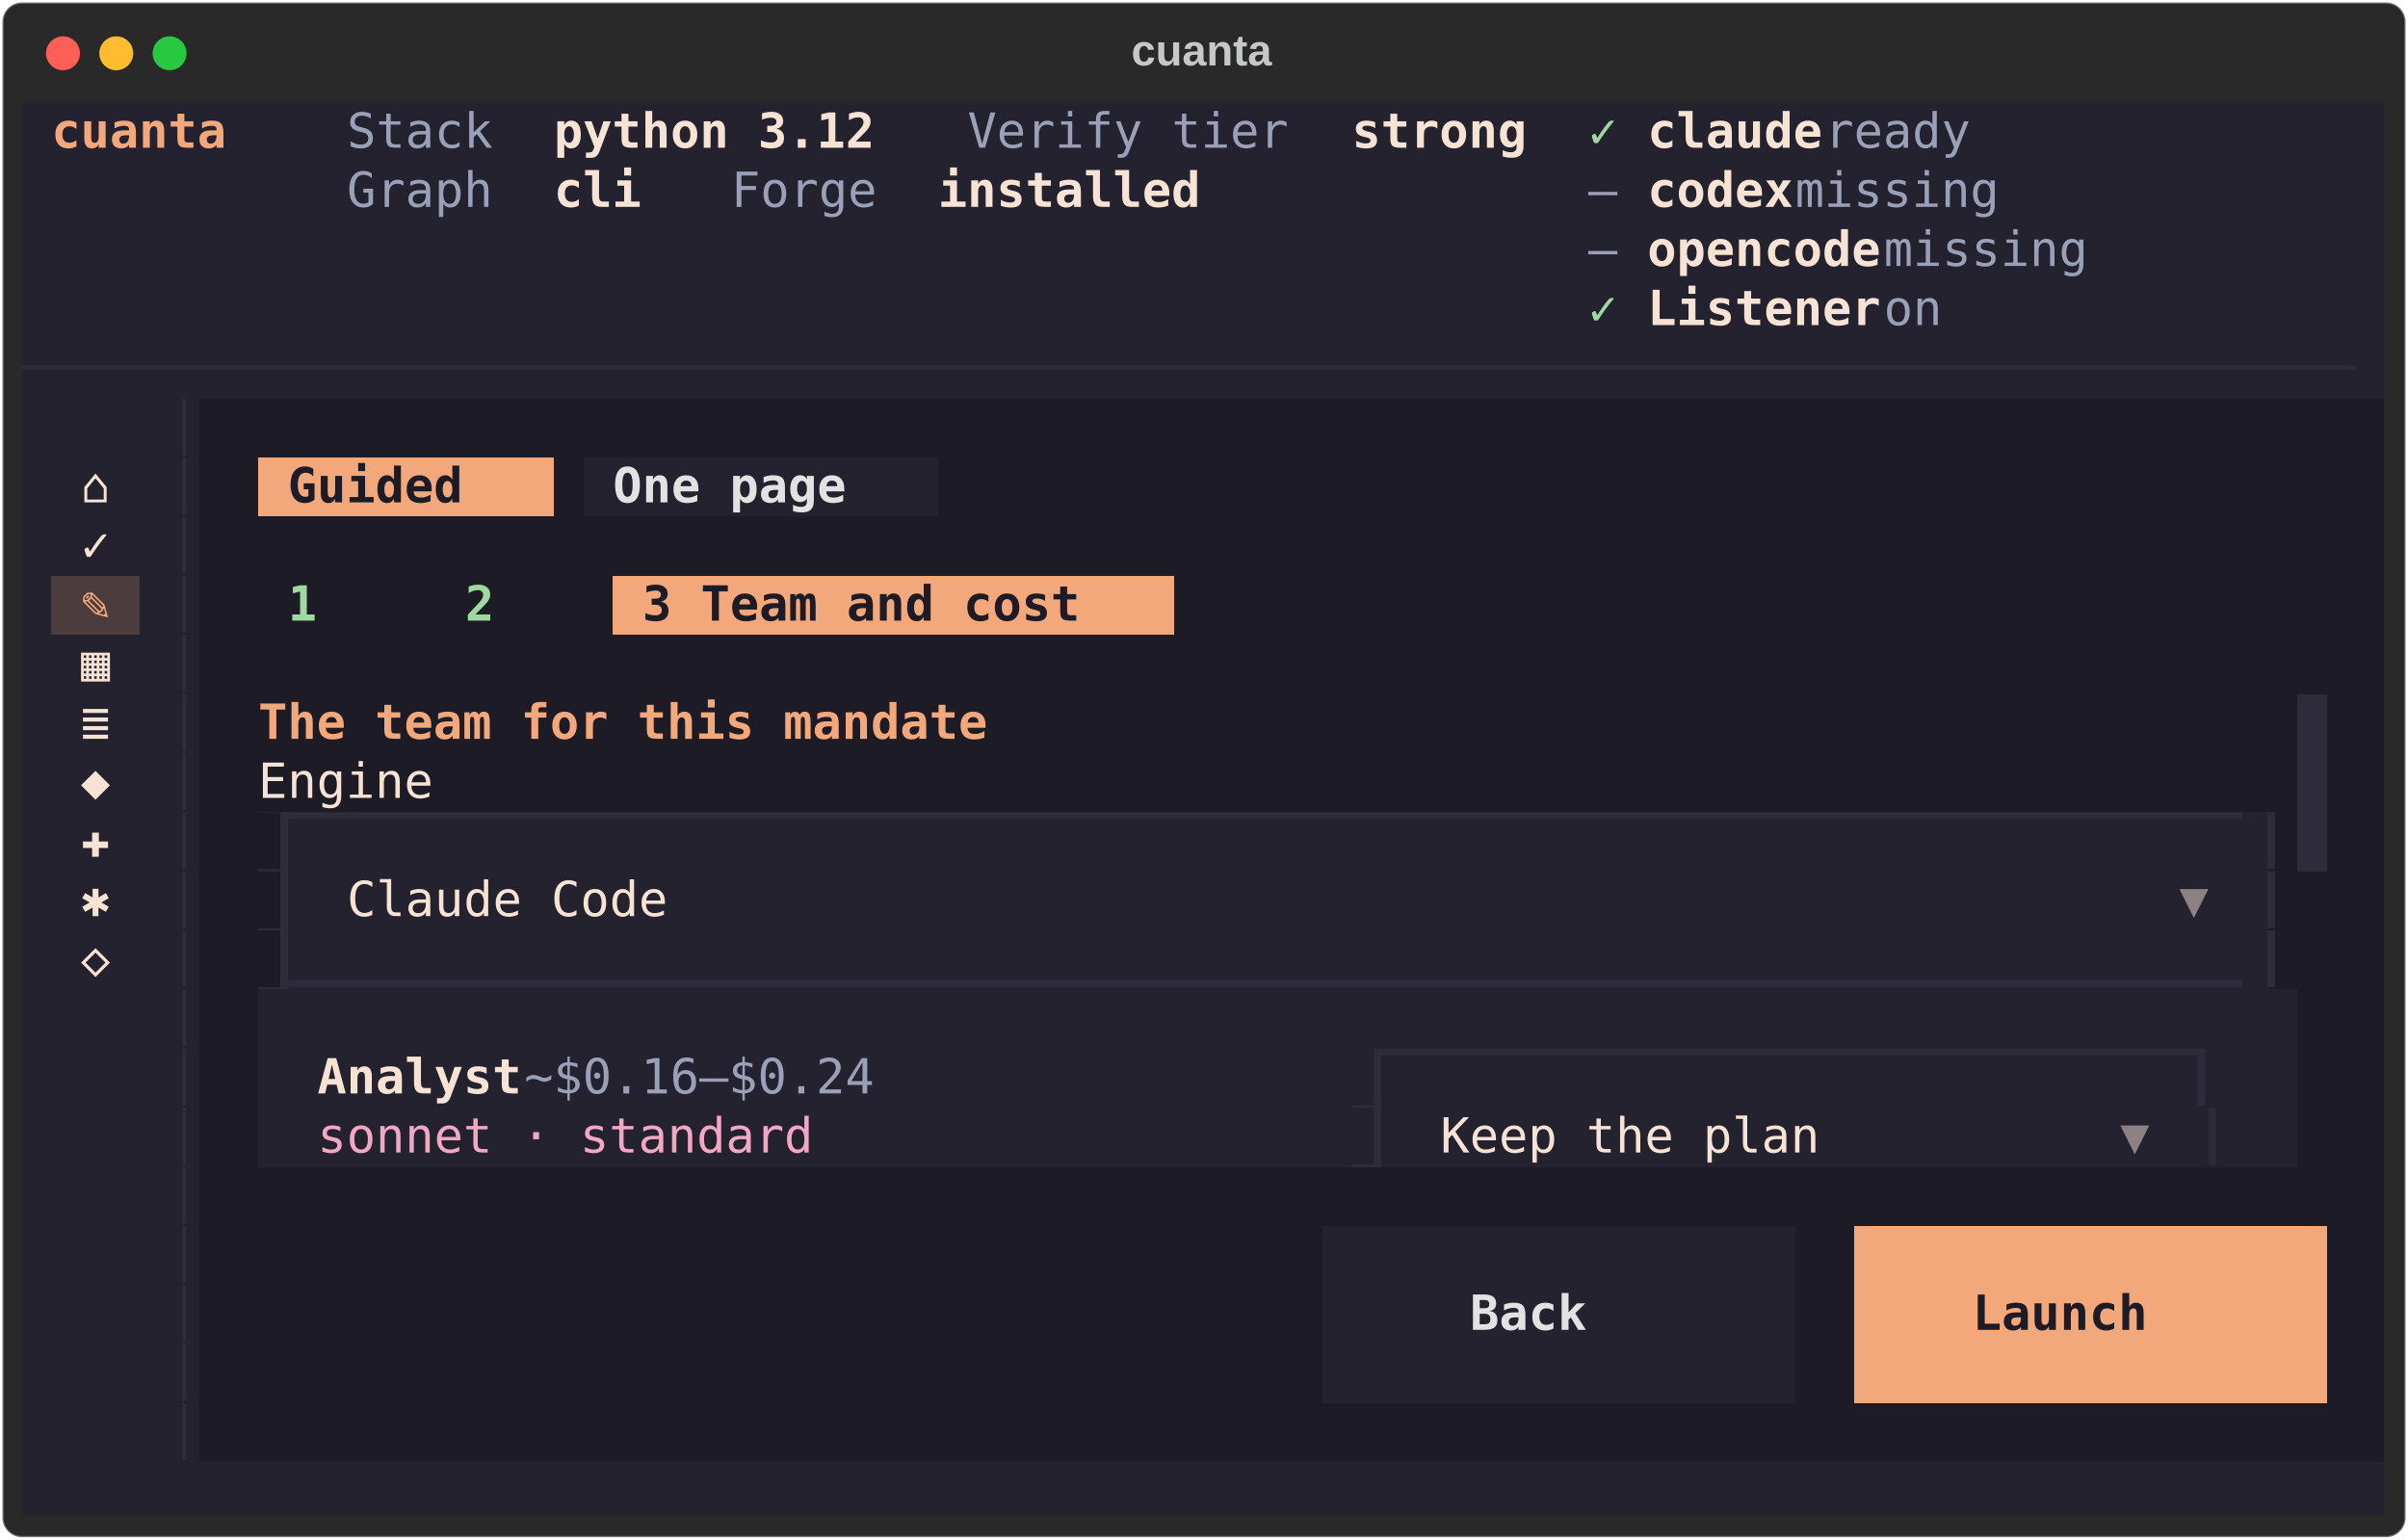
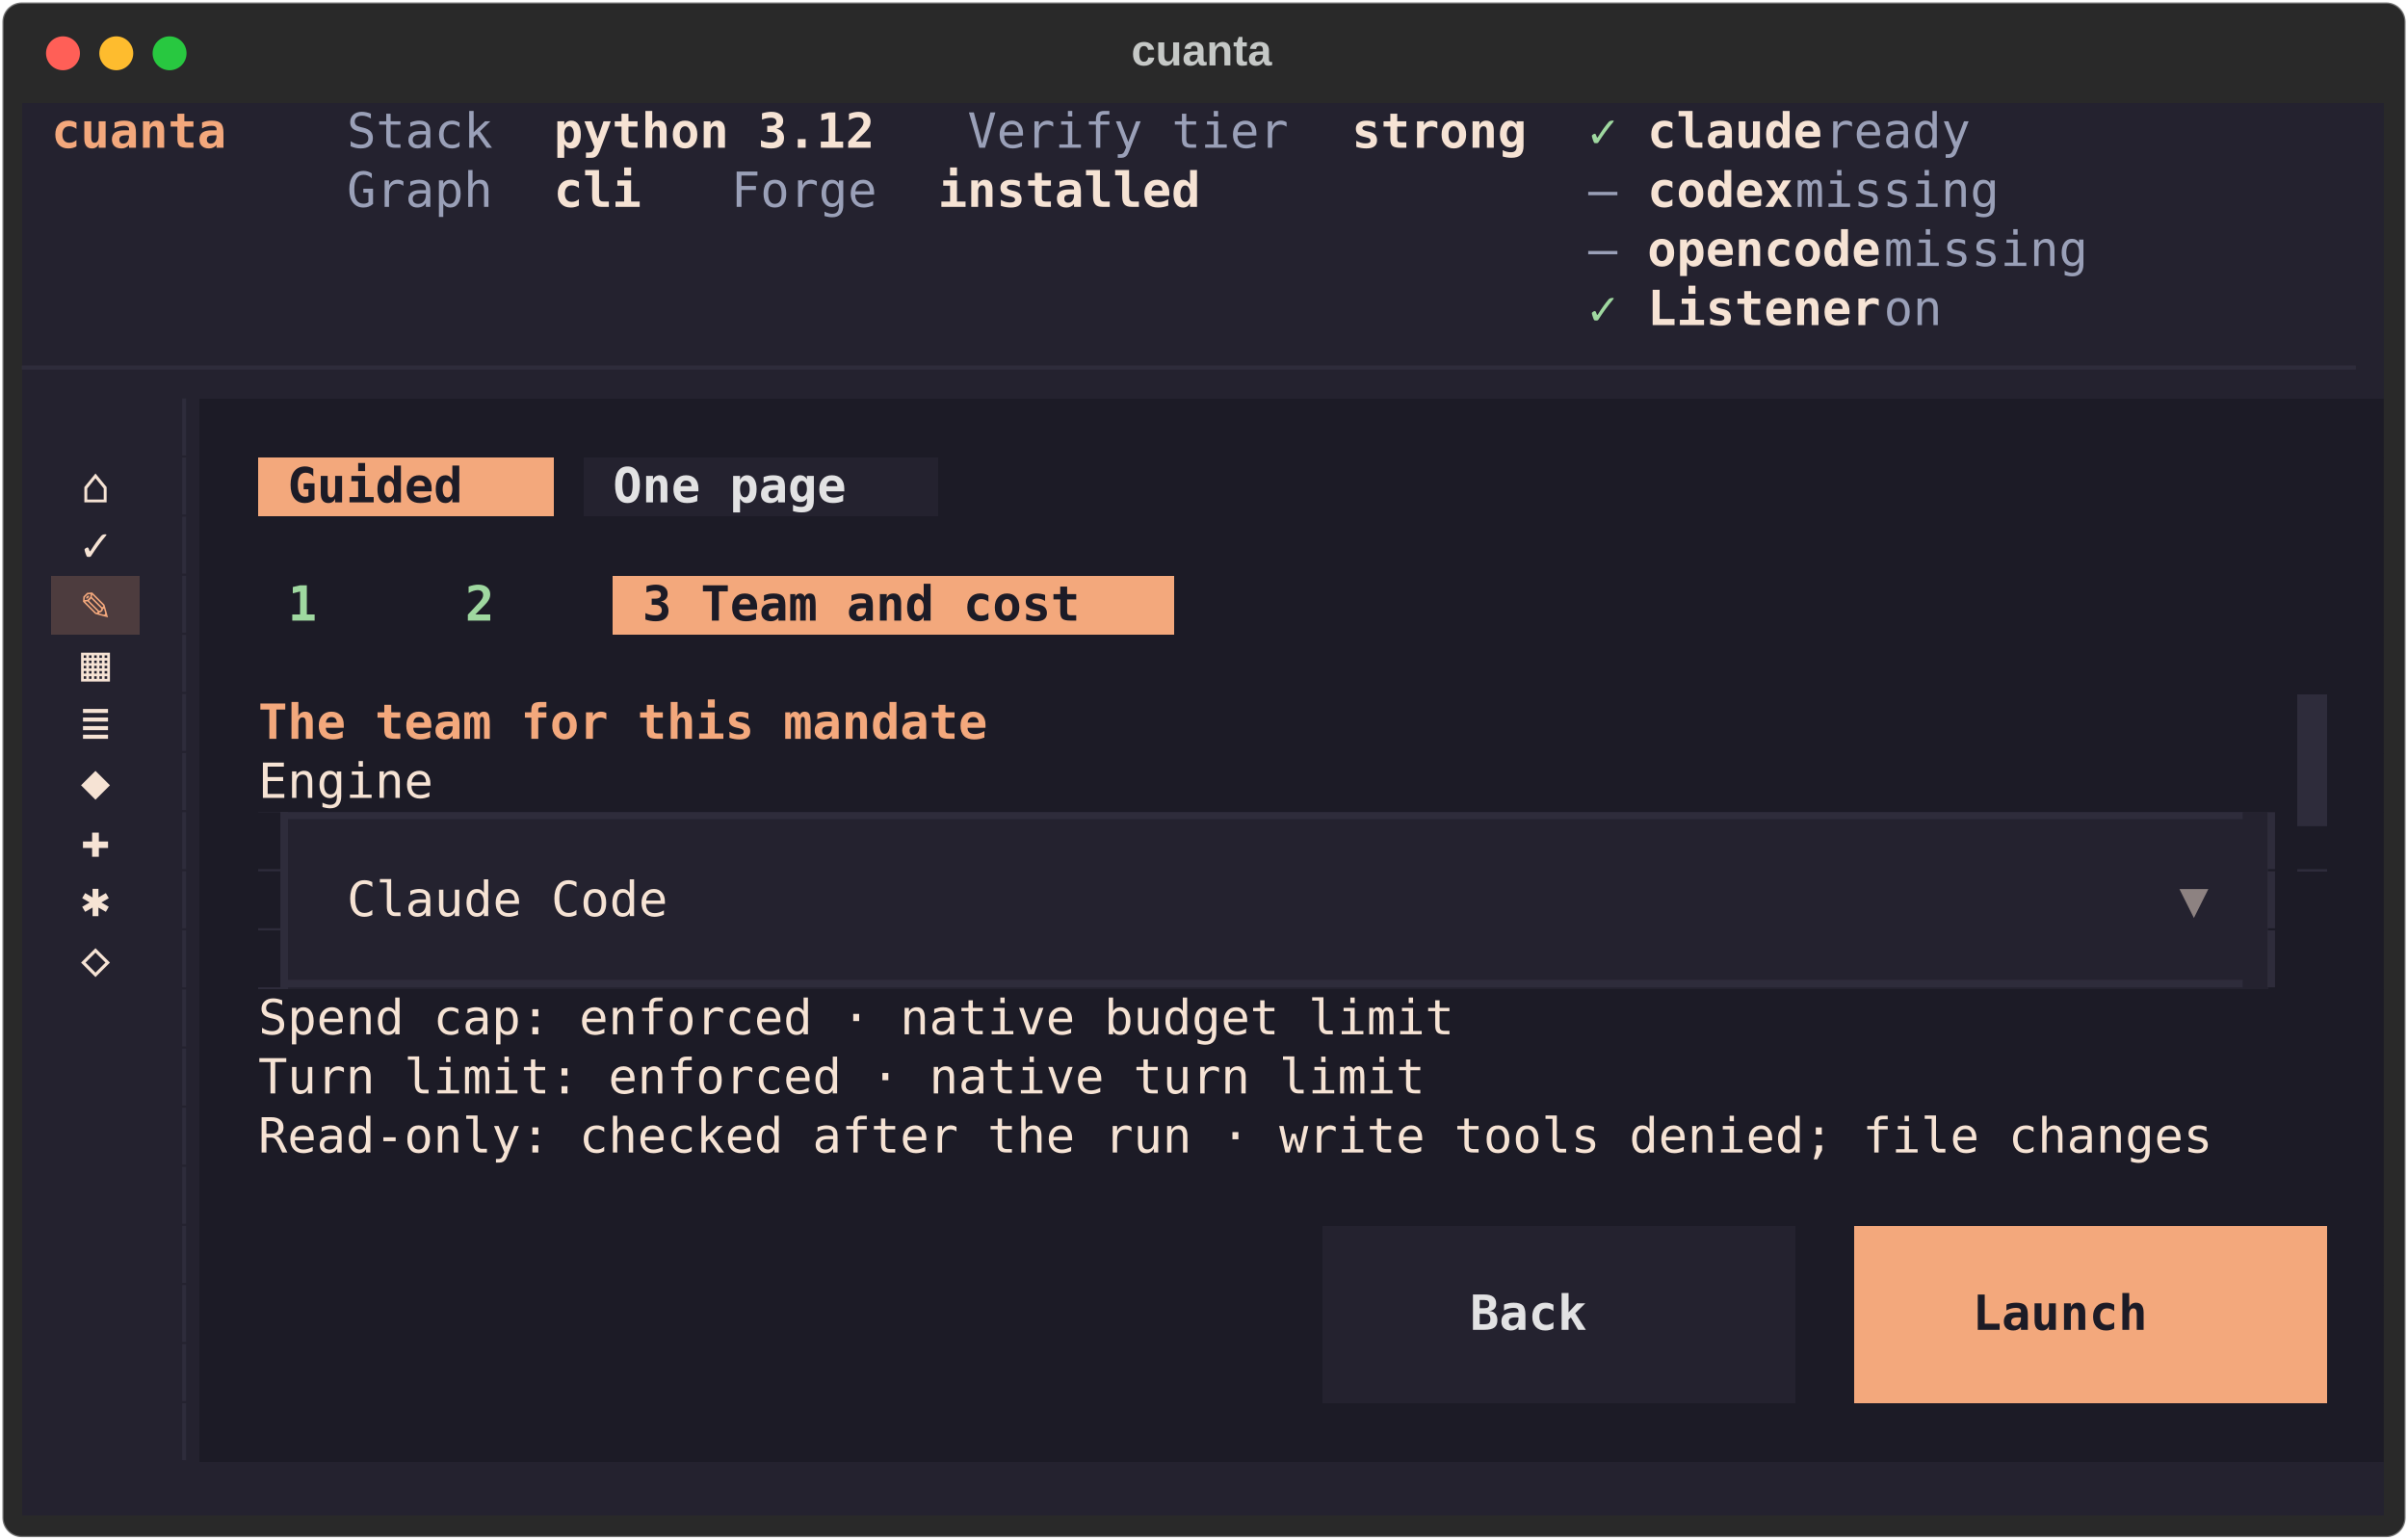
<svg xmlns="http://www.w3.org/2000/svg" class="rich-terminal" viewBox="0 0 994 635.6">
  <style>

    @font-face {
        font-family: "Fira Code";
        src: local("FiraCode-Regular"),
                url("https://cdnjs.cloudflare.com/ajax/libs/firacode/6.2.0/woff2/FiraCode-Regular.woff2") format("woff2"),
                url("https://cdnjs.cloudflare.com/ajax/libs/firacode/6.2.0/woff/FiraCode-Regular.woff") format("woff");
        font-style: normal;
        font-weight: 400;
    }
    @font-face {
        font-family: "Fira Code";
        src: local("FiraCode-Bold"),
                url("https://cdnjs.cloudflare.com/ajax/libs/firacode/6.2.0/woff2/FiraCode-Bold.woff2") format("woff2"),
                url("https://cdnjs.cloudflare.com/ajax/libs/firacode/6.2.0/woff/FiraCode-Bold.woff") format("woff");
        font-style: bold;
        font-weight: 700;
    }

    .terminal-matrix {
        font-family: Fira Code, monospace;
        font-size: 20px;
        line-height: 24.4px;
        font-variant-east-asian: full-width;
    }

    .terminal-title {
        font-size: 18px;
        font-weight: bold;
        font-family: arial;
    }

    .terminal-r1 { fill: #c5c8c6 }
.terminal-r2 { fill: #f3a87c;font-weight: bold }
.terminal-r3 { fill: #9aa0b8 }
.terminal-r4 { fill: #f6e3d4;font-weight: bold }
.terminal-r5 { fill: #f6e3d4 }
.terminal-r6 { fill: #9fd8a0 }
.terminal-r7 { fill: #2e2c3b }
.terminal-r8 { fill: #1c1b26;font-weight: bold }
.terminal-r9 { fill: #e2e2e3;font-weight: bold }
.terminal-r10 { fill: #9fd8a0;font-weight: bold }
.terminal-r11 { fill: #1c1b26 }
.terminal-r12 { fill: #8d8281 }
- .terminal-r13 { fill: #24222f }
- .terminal-r14 { fill: #f2a7c3 }
- .terminal-r15 { fill: #ee8a94 }
+ .terminal-r13 { fill: #ee8a94 }
    </style>
  <defs>
    <clipPath id="terminal-clip-terminal">
      <rect x="0" y="0" width="975.0" height="584.6" />
    </clipPath>
    <clipPath id="terminal-line-0">
      <rect x="0" y="1.5" width="976" height="24.65" />
    </clipPath>
    <clipPath id="terminal-line-1">
      <rect x="0" y="25.9" width="976" height="24.65" />
    </clipPath>
    <clipPath id="terminal-line-2">
      <rect x="0" y="50.3" width="976" height="24.65" />
    </clipPath>
    <clipPath id="terminal-line-3">
      <rect x="0" y="74.7" width="976" height="24.65" />
    </clipPath>
    <clipPath id="terminal-line-4">
      <rect x="0" y="99.1" width="976" height="24.65" />
    </clipPath>
    <clipPath id="terminal-line-5">
      <rect x="0" y="123.5" width="976" height="24.65" />
    </clipPath>
    <clipPath id="terminal-line-6">
      <rect x="0" y="147.9" width="976" height="24.65" />
    </clipPath>
    <clipPath id="terminal-line-7">
      <rect x="0" y="172.3" width="976" height="24.65" />
    </clipPath>
    <clipPath id="terminal-line-8">
      <rect x="0" y="196.7" width="976" height="24.65" />
    </clipPath>
    <clipPath id="terminal-line-9">
      <rect x="0" y="221.1" width="976" height="24.65" />
    </clipPath>
    <clipPath id="terminal-line-10">
      <rect x="0" y="245.5" width="976" height="24.65" />
    </clipPath>
    <clipPath id="terminal-line-11">
      <rect x="0" y="269.9" width="976" height="24.65" />
    </clipPath>
    <clipPath id="terminal-line-12">
      <rect x="0" y="294.3" width="976" height="24.65" />
    </clipPath>
    <clipPath id="terminal-line-13">
      <rect x="0" y="318.7" width="976" height="24.65" />
    </clipPath>
    <clipPath id="terminal-line-14">
      <rect x="0" y="343.1" width="976" height="24.65" />
    </clipPath>
    <clipPath id="terminal-line-15">
      <rect x="0" y="367.5" width="976" height="24.65" />
    </clipPath>
    <clipPath id="terminal-line-16">
      <rect x="0" y="391.9" width="976" height="24.65" />
    </clipPath>
    <clipPath id="terminal-line-17">
      <rect x="0" y="416.3" width="976" height="24.65" />
    </clipPath>
    <clipPath id="terminal-line-18">
      <rect x="0" y="440.7" width="976" height="24.65" />
    </clipPath>
    <clipPath id="terminal-line-19">
      <rect x="0" y="465.1" width="976" height="24.65" />
    </clipPath>
    <clipPath id="terminal-line-20">
      <rect x="0" y="489.5" width="976" height="24.65" />
    </clipPath>
    <clipPath id="terminal-line-21">
      <rect x="0" y="513.9" width="976" height="24.65" />
    </clipPath>
    <clipPath id="terminal-line-22">
      <rect x="0" y="538.3" width="976" height="24.65" />
    </clipPath>
  </defs>
  <rect fill="#292929" stroke="rgba(255,255,255,0.35)" stroke-width="1" x="1" y="1" width="992" height="633.6" rx="8" />
  <text class="terminal-title" fill="#c5c8c6" text-anchor="middle" x="496" y="27">cuanta</text>
  <g transform="translate(26,22)">
    <circle cx="0" cy="0" r="7" fill="#ff5f57" />
    <circle cx="22" cy="0" r="7" fill="#febc2e" />
    <circle cx="44" cy="0" r="7" fill="#28c840" />
  </g>
  <g transform="translate(9, 41)" clip-path="url(#terminal-clip-terminal)">
    <rect fill="#24222f" x="0" y="1.5" width="12.2" height="24.65" shape-rendering="crispEdges" />
    <rect fill="#24222f" x="12.2" y="1.5" width="73.2" height="24.65" shape-rendering="crispEdges" />
    <rect fill="#24222f" x="85.4" y="1.5" width="48.8" height="24.65" shape-rendering="crispEdges" />
    <rect fill="#24222f" x="134.2" y="1.5" width="85.4" height="24.65" shape-rendering="crispEdges" />
    <rect fill="#24222f" x="219.6" y="1.5" width="146.4" height="24.65" shape-rendering="crispEdges" />
    <rect fill="#24222f" x="366" y="1.5" width="24.4" height="24.65" shape-rendering="crispEdges" />
    <rect fill="#24222f" x="390.4" y="1.5" width="158.6" height="24.65" shape-rendering="crispEdges" />
    <rect fill="#24222f" x="549" y="1.5" width="85.4" height="24.65" shape-rendering="crispEdges" />
    <rect fill="#24222f" x="634.4" y="1.5" width="12.2" height="24.65" shape-rendering="crispEdges" />
    <rect fill="#24222f" x="646.6" y="1.5" width="24.4" height="24.65" shape-rendering="crispEdges" />
    <rect fill="#24222f" x="671" y="1.5" width="73.2" height="24.65" shape-rendering="crispEdges" />
    <rect fill="#24222f" x="744.2" y="1.5" width="85.4" height="24.65" shape-rendering="crispEdges" />
    <rect fill="#24222f" x="829.6" y="1.5" width="146.4" height="24.65" shape-rendering="crispEdges" />
    <rect fill="#24222f" x="0" y="25.9" width="134.2" height="24.65" shape-rendering="crispEdges" />
    <rect fill="#24222f" x="134.2" y="25.9" width="85.4" height="24.65" shape-rendering="crispEdges" />
    <rect fill="#24222f" x="219.6" y="25.9" width="48.8" height="24.65" shape-rendering="crispEdges" />
    <rect fill="#24222f" x="268.4" y="25.9" width="24.4" height="24.65" shape-rendering="crispEdges" />
    <rect fill="#24222f" x="292.8" y="25.9" width="85.4" height="24.65" shape-rendering="crispEdges" />
    <rect fill="#24222f" x="378.2" y="25.9" width="122" height="24.65" shape-rendering="crispEdges" />
    <rect fill="#24222f" x="500.2" y="25.9" width="146.4" height="24.65" shape-rendering="crispEdges" />
    <rect fill="#24222f" x="646.6" y="25.9" width="24.4" height="24.65" shape-rendering="crispEdges" />
    <rect fill="#24222f" x="671" y="25.9" width="61" height="24.65" shape-rendering="crispEdges" />
    <rect fill="#24222f" x="732" y="25.9" width="109.8" height="24.65" shape-rendering="crispEdges" />
    <rect fill="#24222f" x="841.8" y="25.9" width="134.2" height="24.65" shape-rendering="crispEdges" />
    <rect fill="#24222f" x="0" y="50.3" width="134.2" height="24.65" shape-rendering="crispEdges" />
    <rect fill="#24222f" x="134.2" y="50.3" width="512.4" height="24.65" shape-rendering="crispEdges" />
    <rect fill="#24222f" x="646.6" y="50.3" width="24.4" height="24.65" shape-rendering="crispEdges" />
    <rect fill="#24222f" x="671" y="50.3" width="97.6" height="24.65" shape-rendering="crispEdges" />
    <rect fill="#24222f" x="768.6" y="50.3" width="109.8" height="24.65" shape-rendering="crispEdges" />
    <rect fill="#24222f" x="878.4" y="50.3" width="97.6" height="24.65" shape-rendering="crispEdges" />
    <rect fill="#24222f" x="0" y="74.7" width="134.2" height="24.65" shape-rendering="crispEdges" />
    <rect fill="#24222f" x="134.2" y="74.7" width="512.4" height="24.65" shape-rendering="crispEdges" />
    <rect fill="#24222f" x="646.6" y="74.7" width="24.4" height="24.65" shape-rendering="crispEdges" />
    <rect fill="#24222f" x="671" y="74.7" width="97.6" height="24.65" shape-rendering="crispEdges" />
    <rect fill="#24222f" x="768.6" y="74.7" width="48.8" height="24.65" shape-rendering="crispEdges" />
    <rect fill="#24222f" x="817.4" y="74.7" width="158.6" height="24.65" shape-rendering="crispEdges" />
    <rect fill="#24222f" x="0" y="99.1" width="976" height="24.65" shape-rendering="crispEdges" />
    <rect fill="#24222f" x="0" y="123.5" width="61" height="24.65" shape-rendering="crispEdges" />
    <rect fill="#24222f" x="61" y="123.5" width="12.2" height="24.65" shape-rendering="crispEdges" />
    <rect fill="#1c1b26" x="73.2" y="123.5" width="902.8" height="24.65" shape-rendering="crispEdges" />
    <rect fill="#24222f" x="0" y="147.9" width="24.4" height="24.65" shape-rendering="crispEdges" />
    <rect fill="#24222f" x="24.4" y="147.9" width="12.2" height="24.65" shape-rendering="crispEdges" />
    <rect fill="#24222f" x="36.6" y="147.9" width="24.4" height="24.65" shape-rendering="crispEdges" />
    <rect fill="#24222f" x="61" y="147.9" width="12.2" height="24.65" shape-rendering="crispEdges" />
    <rect fill="#1c1b26" x="73.2" y="147.9" width="24.4" height="24.65" shape-rendering="crispEdges" />
    <rect fill="#f3a87c" x="97.6" y="147.9" width="12.2" height="24.65" shape-rendering="crispEdges" />
    <rect fill="#f3a87c" x="109.8" y="147.9" width="97.6" height="24.65" shape-rendering="crispEdges" />
    <rect fill="#f3a87c" x="207.4" y="147.9" width="12.2" height="24.65" shape-rendering="crispEdges" />
    <rect fill="#1c1b26" x="219.6" y="147.9" width="12.2" height="24.65" shape-rendering="crispEdges" />
    <rect fill="#24222f" x="231.8" y="147.9" width="12.2" height="24.65" shape-rendering="crispEdges" />
    <rect fill="#24222f" x="244" y="147.9" width="122" height="24.65" shape-rendering="crispEdges" />
    <rect fill="#24222f" x="366" y="147.9" width="12.2" height="24.65" shape-rendering="crispEdges" />
    <rect fill="#1c1b26" x="378.2" y="147.9" width="597.8" height="24.65" shape-rendering="crispEdges" />
    <rect fill="#24222f" x="0" y="172.3" width="24.4" height="24.65" shape-rendering="crispEdges" />
    <rect fill="#24222f" x="24.4" y="172.3" width="12.2" height="24.65" shape-rendering="crispEdges" />
    <rect fill="#24222f" x="36.6" y="172.3" width="24.4" height="24.65" shape-rendering="crispEdges" />
    <rect fill="#24222f" x="61" y="172.3" width="12.2" height="24.65" shape-rendering="crispEdges" />
    <rect fill="#1c1b26" x="73.2" y="172.3" width="902.8" height="24.65" shape-rendering="crispEdges" />
    <rect fill="#24222f" x="0" y="196.7" width="12.2" height="24.65" shape-rendering="crispEdges" />
    <rect fill="#4d3c3e" x="12.2" y="196.7" width="12.2" height="24.65" shape-rendering="crispEdges" />
    <rect fill="#4d3c3e" x="24.4" y="196.7" width="12.2" height="24.65" shape-rendering="crispEdges" />
    <rect fill="#4d3c3e" x="36.6" y="196.7" width="12.2" height="24.65" shape-rendering="crispEdges" />
    <rect fill="#24222f" x="48.8" y="196.7" width="12.2" height="24.65" shape-rendering="crispEdges" />
    <rect fill="#24222f" x="61" y="196.7" width="12.2" height="24.65" shape-rendering="crispEdges" />
    <rect fill="#1c1b26" x="73.2" y="196.7" width="36.6" height="24.65" shape-rendering="crispEdges" />
    <rect fill="#1c1b26" x="109.8" y="196.7" width="36.6" height="24.65" shape-rendering="crispEdges" />
    <rect fill="#1c1b26" x="146.4" y="196.7" width="36.6" height="24.65" shape-rendering="crispEdges" />
    <rect fill="#1c1b26" x="183" y="196.7" width="36.6" height="24.65" shape-rendering="crispEdges" />
    <rect fill="#1c1b26" x="219.6" y="196.7" width="24.4" height="24.65" shape-rendering="crispEdges" />
    <rect fill="#f3a87c" x="244" y="196.7" width="12.2" height="24.65" shape-rendering="crispEdges" />
    <rect fill="#f3a87c" x="256.2" y="196.7" width="207.4" height="24.65" shape-rendering="crispEdges" />
    <rect fill="#f3a87c" x="463.6" y="196.7" width="12.2" height="24.65" shape-rendering="crispEdges" />
    <rect fill="#1c1b26" x="475.8" y="196.7" width="500.2" height="24.65" shape-rendering="crispEdges" />
    <rect fill="#24222f" x="0" y="221.1" width="24.4" height="24.65" shape-rendering="crispEdges" />
    <rect fill="#24222f" x="24.4" y="221.1" width="12.2" height="24.65" shape-rendering="crispEdges" />
    <rect fill="#24222f" x="36.6" y="221.1" width="24.4" height="24.65" shape-rendering="crispEdges" />
    <rect fill="#24222f" x="61" y="221.1" width="12.2" height="24.65" shape-rendering="crispEdges" />
    <rect fill="#1c1b26" x="73.2" y="221.1" width="902.8" height="24.65" shape-rendering="crispEdges" />
    <rect fill="#24222f" x="0" y="245.5" width="24.4" height="24.65" shape-rendering="crispEdges" />
    <rect fill="#24222f" x="24.4" y="245.5" width="12.2" height="24.65" shape-rendering="crispEdges" />
    <rect fill="#24222f" x="36.6" y="245.5" width="24.4" height="24.65" shape-rendering="crispEdges" />
    <rect fill="#24222f" x="61" y="245.5" width="12.2" height="24.65" shape-rendering="crispEdges" />
    <rect fill="#1c1b26" x="73.2" y="245.5" width="24.4" height="24.65" shape-rendering="crispEdges" />
    <rect fill="#1c1b26" x="97.6" y="245.5" width="305" height="24.65" shape-rendering="crispEdges" />
    <rect fill="#1c1b26" x="402.6" y="245.5" width="536.8" height="24.65" shape-rendering="crispEdges" />
    <rect fill="#2e2c3b" x="939.4" y="245.5" width="12.2" height="24.65" shape-rendering="crispEdges" />
    <rect fill="#1c1b26" x="951.6" y="245.5" width="24.4" height="24.65" shape-rendering="crispEdges" />
    <rect fill="#24222f" x="0" y="269.9" width="24.4" height="24.65" shape-rendering="crispEdges" />
    <rect fill="#24222f" x="24.4" y="269.9" width="12.2" height="24.65" shape-rendering="crispEdges" />
    <rect fill="#24222f" x="36.6" y="269.9" width="24.4" height="24.65" shape-rendering="crispEdges" />
    <rect fill="#24222f" x="61" y="269.9" width="12.2" height="24.65" shape-rendering="crispEdges" />
    <rect fill="#1c1b26" x="73.2" y="269.9" width="24.4" height="24.65" shape-rendering="crispEdges" />
    <rect fill="#1c1b26" x="97.6" y="269.9" width="73.2" height="24.65" shape-rendering="crispEdges" />
    <rect fill="#1c1b26" x="170.8" y="269.9" width="768.6" height="24.65" shape-rendering="crispEdges" />
    <rect fill="#2e2c3b" x="939.4" y="269.9" width="12.2" height="24.65" shape-rendering="crispEdges" />
    <rect fill="#1c1b26" x="951.6" y="269.9" width="24.4" height="24.65" shape-rendering="crispEdges" />
    <rect fill="#24222f" x="0" y="294.3" width="24.4" height="24.65" shape-rendering="crispEdges" />
    <rect fill="#24222f" x="24.4" y="294.3" width="12.2" height="24.65" shape-rendering="crispEdges" />
    <rect fill="#24222f" x="36.6" y="294.3" width="24.4" height="24.65" shape-rendering="crispEdges" />
    <rect fill="#24222f" x="61" y="294.3" width="12.2" height="24.65" shape-rendering="crispEdges" />
    <rect fill="#1c1b26" x="73.2" y="294.3" width="24.4" height="24.65" shape-rendering="crispEdges" />
    <rect fill="#2e2c3b" x="97.6" y="294.3" width="12.2" height="24.65" shape-rendering="crispEdges" />
    <rect fill="#24222f" x="109.8" y="294.3" width="817.4" height="24.65" shape-rendering="crispEdges" />
    <rect fill="#1c1b26" x="927.2" y="294.3" width="12.2" height="24.65" shape-rendering="crispEdges" />
    <rect fill="#2e2c3b" x="939.4" y="294.3" width="12.2" height="24.65" shape-rendering="crispEdges" />
    <rect fill="#1c1b26" x="951.6" y="294.3" width="24.4" height="24.65" shape-rendering="crispEdges" />
    <rect fill="#24222f" x="0" y="318.7" width="24.4" height="24.65" shape-rendering="crispEdges" />
    <rect fill="#24222f" x="24.4" y="318.7" width="12.2" height="24.65" shape-rendering="crispEdges" />
    <rect fill="#24222f" x="36.6" y="318.7" width="24.4" height="24.65" shape-rendering="crispEdges" />
    <rect fill="#24222f" x="61" y="318.7" width="12.2" height="24.65" shape-rendering="crispEdges" />
    <rect fill="#1c1b26" x="73.2" y="318.7" width="24.4" height="24.65" shape-rendering="crispEdges" />
    <rect fill="#2e2c3b" x="97.6" y="318.7" width="12.2" height="24.65" shape-rendering="crispEdges" />
    <rect fill="#24222f" x="109.8" y="318.7" width="24.4" height="24.65" shape-rendering="crispEdges" />
    <rect fill="#24222f" x="134.2" y="318.7" width="134.2" height="24.65" shape-rendering="crispEdges" />
    <rect fill="#24222f" x="268.4" y="318.7" width="622.2" height="24.65" shape-rendering="crispEdges" />
    <rect fill="#24222f" x="890.6" y="318.7" width="12.2" height="24.65" shape-rendering="crispEdges" />
    <rect fill="#24222f" x="902.8" y="318.7" width="24.4" height="24.65" shape-rendering="crispEdges" />
    <rect fill="#1c1b26" x="927.2" y="318.7" width="12.2" height="24.65" shape-rendering="crispEdges" />
    <rect fill="#1c1b26" x="939.4" y="318.7" width="12.2" height="24.65" shape-rendering="crispEdges" />
    <rect fill="#1c1b26" x="951.6" y="318.7" width="24.4" height="24.65" shape-rendering="crispEdges" />
    <rect fill="#24222f" x="0" y="343.1" width="24.4" height="24.65" shape-rendering="crispEdges" />
    <rect fill="#24222f" x="24.4" y="343.1" width="12.2" height="24.65" shape-rendering="crispEdges" />
    <rect fill="#24222f" x="36.6" y="343.1" width="24.4" height="24.65" shape-rendering="crispEdges" />
    <rect fill="#24222f" x="61" y="343.1" width="12.2" height="24.65" shape-rendering="crispEdges" />
    <rect fill="#1c1b26" x="73.2" y="343.1" width="24.4" height="24.65" shape-rendering="crispEdges" />
    <rect fill="#2e2c3b" x="97.6" y="343.1" width="12.2" height="24.65" shape-rendering="crispEdges" />
    <rect fill="#24222f" x="109.8" y="343.1" width="817.4" height="24.65" shape-rendering="crispEdges" />
    <rect fill="#1c1b26" x="927.2" y="343.1" width="12.2" height="24.65" shape-rendering="crispEdges" />
    <rect fill="#1c1b26" x="939.4" y="343.1" width="12.2" height="24.65" shape-rendering="crispEdges" />
    <rect fill="#1c1b26" x="951.6" y="343.1" width="24.4" height="24.65" shape-rendering="crispEdges" />
    <rect fill="#24222f" x="0" y="367.5" width="61" height="24.65" shape-rendering="crispEdges" />
    <rect fill="#24222f" x="61" y="367.5" width="12.2" height="24.65" shape-rendering="crispEdges" />
    <rect fill="#1c1b26" x="73.2" y="367.5" width="24.4" height="24.65" shape-rendering="crispEdges" />
-     <rect fill="#24222f" x="97.6" y="367.5" width="841.8" height="24.65" shape-rendering="crispEdges" />
+     <rect fill="#1c1b26" x="97.6" y="367.5" width="500.2" height="24.65" shape-rendering="crispEdges" />
+     <rect fill="#1c1b26" x="597.8" y="367.5" width="341.6" height="24.65" shape-rendering="crispEdges" />
    <rect fill="#1c1b26" x="939.4" y="367.5" width="12.2" height="24.65" shape-rendering="crispEdges" />
    <rect fill="#1c1b26" x="951.6" y="367.5" width="24.4" height="24.65" shape-rendering="crispEdges" />
    <rect fill="#24222f" x="0" y="391.9" width="61" height="24.65" shape-rendering="crispEdges" />
    <rect fill="#24222f" x="61" y="391.9" width="12.2" height="24.65" shape-rendering="crispEdges" />
    <rect fill="#1c1b26" x="73.2" y="391.9" width="24.4" height="24.65" shape-rendering="crispEdges" />
-     <rect fill="#24222f" x="97.6" y="391.9" width="24.4" height="24.65" shape-rendering="crispEdges" />
-     <rect fill="#24222f" x="122" y="391.9" width="85.4" height="24.65" shape-rendering="crispEdges" />
-     <rect fill="#24222f" x="207.4" y="391.9" width="170.8" height="24.65" shape-rendering="crispEdges" />
-     <rect fill="#24222f" x="378.2" y="391.9" width="170.8" height="24.65" shape-rendering="crispEdges" />
-     <rect fill="#2e2c3b" x="549" y="391.9" width="12.2" height="24.65" shape-rendering="crispEdges" />
-     <rect fill="#24222f" x="561.2" y="391.9" width="353.8" height="24.65" shape-rendering="crispEdges" />
-     <rect fill="#24222f" x="915" y="391.9" width="24.4" height="24.65" shape-rendering="crispEdges" />
+     <rect fill="#1c1b26" x="97.6" y="391.9" width="488" height="24.65" shape-rendering="crispEdges" />
+     <rect fill="#1c1b26" x="585.6" y="391.9" width="353.8" height="24.65" shape-rendering="crispEdges" />
    <rect fill="#1c1b26" x="939.4" y="391.9" width="12.2" height="24.65" shape-rendering="crispEdges" />
    <rect fill="#1c1b26" x="951.6" y="391.9" width="24.4" height="24.65" shape-rendering="crispEdges" />
    <rect fill="#24222f" x="0" y="416.3" width="61" height="24.65" shape-rendering="crispEdges" />
    <rect fill="#24222f" x="61" y="416.3" width="12.2" height="24.65" shape-rendering="crispEdges" />
    <rect fill="#1c1b26" x="73.2" y="416.3" width="24.4" height="24.65" shape-rendering="crispEdges" />
-     <rect fill="#24222f" x="97.6" y="416.3" width="24.4" height="24.65" shape-rendering="crispEdges" />
-     <rect fill="#24222f" x="122" y="416.3" width="207.4" height="24.65" shape-rendering="crispEdges" />
-     <rect fill="#24222f" x="329.4" y="416.3" width="219.6" height="24.65" shape-rendering="crispEdges" />
-     <rect fill="#2e2c3b" x="549" y="416.3" width="12.2" height="24.65" shape-rendering="crispEdges" />
-     <rect fill="#24222f" x="561.2" y="416.3" width="24.4" height="24.65" shape-rendering="crispEdges" />
-     <rect fill="#24222f" x="585.6" y="416.3" width="158.6" height="24.65" shape-rendering="crispEdges" />
-     <rect fill="#24222f" x="744.2" y="416.3" width="122" height="24.65" shape-rendering="crispEdges" />
-     <rect fill="#24222f" x="866.2" y="416.3" width="12.2" height="24.65" shape-rendering="crispEdges" />
-     <rect fill="#24222f" x="878.4" y="416.3" width="24.4" height="24.65" shape-rendering="crispEdges" />
-     <rect fill="#24222f" x="902.8" y="416.3" width="12.2" height="24.65" shape-rendering="crispEdges" />
-     <rect fill="#24222f" x="915" y="416.3" width="24.4" height="24.65" shape-rendering="crispEdges" />
+     <rect fill="#1c1b26" x="97.6" y="416.3" width="817.4" height="24.65" shape-rendering="crispEdges" />
+     <rect fill="#1c1b26" x="915" y="416.3" width="24.4" height="24.65" shape-rendering="crispEdges" />
    <rect fill="#1c1b26" x="939.4" y="416.3" width="12.2" height="24.65" shape-rendering="crispEdges" />
    <rect fill="#1c1b26" x="951.6" y="416.3" width="24.4" height="24.65" shape-rendering="crispEdges" />
    <rect fill="#24222f" x="0" y="440.7" width="61" height="24.65" shape-rendering="crispEdges" />
    <rect fill="#24222f" x="61" y="440.7" width="12.2" height="24.65" shape-rendering="crispEdges" />
    <rect fill="#1c1b26" x="73.2" y="440.7" width="24.4" height="24.65" shape-rendering="crispEdges" />
    <rect fill="#1c1b26" x="97.6" y="440.7" width="0" height="24.65" shape-rendering="crispEdges" />
    <rect fill="#1c1b26" x="97.6" y="440.7" width="878.4" height="24.65" shape-rendering="crispEdges" />
    <rect fill="#24222f" x="0" y="465.1" width="61" height="24.65" shape-rendering="crispEdges" />
    <rect fill="#24222f" x="61" y="465.1" width="12.2" height="24.65" shape-rendering="crispEdges" />
    <rect fill="#1c1b26" x="73.2" y="465.1" width="463.6" height="24.65" shape-rendering="crispEdges" />
    <rect fill="#24222f" x="536.8" y="465.1" width="195.2" height="24.65" shape-rendering="crispEdges" />
    <rect fill="#1c1b26" x="732" y="465.1" width="24.4" height="24.65" shape-rendering="crispEdges" />
    <rect fill="#f3a87c" x="756.4" y="465.1" width="195.2" height="24.65" shape-rendering="crispEdges" />
    <rect fill="#1c1b26" x="951.6" y="465.1" width="24.4" height="24.65" shape-rendering="crispEdges" />
    <rect fill="#24222f" x="0" y="489.5" width="61" height="24.65" shape-rendering="crispEdges" />
    <rect fill="#24222f" x="61" y="489.5" width="12.2" height="24.65" shape-rendering="crispEdges" />
    <rect fill="#1c1b26" x="73.2" y="489.5" width="463.6" height="24.65" shape-rendering="crispEdges" />
    <rect fill="#24222f" x="536.8" y="489.5" width="61" height="24.65" shape-rendering="crispEdges" />
    <rect fill="#24222f" x="597.8" y="489.5" width="73.2" height="24.65" shape-rendering="crispEdges" />
    <rect fill="#24222f" x="671" y="489.5" width="61" height="24.65" shape-rendering="crispEdges" />
    <rect fill="#1c1b26" x="732" y="489.5" width="24.4" height="24.65" shape-rendering="crispEdges" />
    <rect fill="#f3a87c" x="756.4" y="489.5" width="48.8" height="24.65" shape-rendering="crispEdges" />
    <rect fill="#f3a87c" x="805.2" y="489.5" width="97.6" height="24.65" shape-rendering="crispEdges" />
    <rect fill="#f3a87c" x="902.8" y="489.5" width="48.8" height="24.65" shape-rendering="crispEdges" />
    <rect fill="#1c1b26" x="951.6" y="489.5" width="24.4" height="24.65" shape-rendering="crispEdges" />
    <rect fill="#24222f" x="0" y="513.9" width="61" height="24.65" shape-rendering="crispEdges" />
    <rect fill="#24222f" x="61" y="513.9" width="12.2" height="24.65" shape-rendering="crispEdges" />
    <rect fill="#1c1b26" x="73.2" y="513.9" width="463.6" height="24.65" shape-rendering="crispEdges" />
    <rect fill="#24222f" x="536.8" y="513.9" width="195.2" height="24.65" shape-rendering="crispEdges" />
    <rect fill="#1c1b26" x="732" y="513.9" width="24.4" height="24.65" shape-rendering="crispEdges" />
    <rect fill="#f3a87c" x="756.4" y="513.9" width="195.2" height="24.65" shape-rendering="crispEdges" />
    <rect fill="#1c1b26" x="951.6" y="513.9" width="24.4" height="24.65" shape-rendering="crispEdges" />
    <rect fill="#24222f" x="0" y="538.3" width="61" height="24.65" shape-rendering="crispEdges" />
    <rect fill="#24222f" x="61" y="538.3" width="12.2" height="24.65" shape-rendering="crispEdges" />
    <rect fill="#1c1b26" x="73.2" y="538.3" width="902.8" height="24.65" shape-rendering="crispEdges" />
    <rect fill="#24222f" x="0" y="562.7" width="976" height="24.65" shape-rendering="crispEdges" />
    <g class="terminal-matrix">
      <text class="terminal-r2" x="12.2" y="20" textLength="73.2" clip-path="url(#terminal-line-0)">cuanta</text>
      <text class="terminal-r3" x="134.2" y="20" textLength="85.4" clip-path="url(#terminal-line-0)"> Stack </text>
      <text class="terminal-r4" x="219.6" y="20" textLength="146.4" clip-path="url(#terminal-line-0)">python 3.12 </text>
      <text class="terminal-r3" x="390.4" y="20" textLength="158.6" clip-path="url(#terminal-line-0)"> Verify tier </text>
      <text class="terminal-r4" x="549" y="20" textLength="85.4" clip-path="url(#terminal-line-0)">strong </text>
      <text class="terminal-r6" x="646.6" y="20" textLength="24.4" clip-path="url(#terminal-line-0)">✓ </text>
      <text class="terminal-r4" x="671" y="20" textLength="73.2" clip-path="url(#terminal-line-0)">claude</text>
      <text class="terminal-r3" x="744.2" y="20" textLength="85.4" clip-path="url(#terminal-line-0)">  ready</text>
      <text class="terminal-r1" x="976" y="20" textLength="12.2" clip-path="url(#terminal-line-0)">
</text>
      <text class="terminal-r3" x="134.2" y="44.4" textLength="85.4" clip-path="url(#terminal-line-1)"> Graph </text>
      <text class="terminal-r4" x="219.6" y="44.4" textLength="48.8" clip-path="url(#terminal-line-1)">cli </text>
      <text class="terminal-r3" x="292.8" y="44.4" textLength="85.4" clip-path="url(#terminal-line-1)"> Forge </text>
      <text class="terminal-r4" x="378.2" y="44.4" textLength="122" clip-path="url(#terminal-line-1)">installed </text>
      <text class="terminal-r3" x="646.6" y="44.4" textLength="24.4" clip-path="url(#terminal-line-1)">– </text>
      <text class="terminal-r4" x="671" y="44.4" textLength="61" clip-path="url(#terminal-line-1)">codex</text>
      <text class="terminal-r3" x="732" y="44.4" textLength="109.8" clip-path="url(#terminal-line-1)">  missing</text>
      <text class="terminal-r1" x="976" y="44.4" textLength="12.2" clip-path="url(#terminal-line-1)">
</text>
      <text class="terminal-r3" x="646.6" y="68.8" textLength="24.4" clip-path="url(#terminal-line-2)">– </text>
      <text class="terminal-r4" x="671" y="68.8" textLength="97.6" clip-path="url(#terminal-line-2)">opencode</text>
      <text class="terminal-r3" x="768.6" y="68.8" textLength="109.8" clip-path="url(#terminal-line-2)">  missing</text>
      <text class="terminal-r1" x="976" y="68.8" textLength="12.2" clip-path="url(#terminal-line-2)">
</text>
      <text class="terminal-r6" x="646.6" y="93.2" textLength="24.4" clip-path="url(#terminal-line-3)">✓ </text>
      <text class="terminal-r4" x="671" y="93.2" textLength="97.6" clip-path="url(#terminal-line-3)">Listener</text>
      <text class="terminal-r3" x="768.6" y="93.2" textLength="48.8" clip-path="url(#terminal-line-3)">  on</text>
      <text class="terminal-r1" x="976" y="93.2" textLength="12.2" clip-path="url(#terminal-line-3)">
</text>
      <text class="terminal-r7" x="0" y="117.6" textLength="976" clip-path="url(#terminal-line-4)">────────────────────────────────────────────────────────────────────────────────</text>
      <text class="terminal-r1" x="976" y="117.6" textLength="12.2" clip-path="url(#terminal-line-4)">
</text>
      <text class="terminal-r7" x="61" y="142" textLength="12.2" clip-path="url(#terminal-line-5)">│</text>
      <text class="terminal-r1" x="976" y="142" textLength="12.2" clip-path="url(#terminal-line-5)">
</text>
      <text class="terminal-r5" x="24.4" y="166.4" textLength="12.2" clip-path="url(#terminal-line-6)">⌂</text>
      <text class="terminal-r7" x="61" y="166.4" textLength="12.2" clip-path="url(#terminal-line-6)">│</text>
      <text class="terminal-r8" x="109.8" y="166.4" textLength="97.6" clip-path="url(#terminal-line-6)"> Guided </text>
      <text class="terminal-r9" x="244" y="166.4" textLength="122" clip-path="url(#terminal-line-6)"> One page </text>
      <text class="terminal-r1" x="976" y="166.4" textLength="12.2" clip-path="url(#terminal-line-6)">
</text>
      <text class="terminal-r5" x="24.4" y="190.8" textLength="12.2" clip-path="url(#terminal-line-7)">✓</text>
      <text class="terminal-r7" x="61" y="190.8" textLength="12.2" clip-path="url(#terminal-line-7)">│</text>
      <text class="terminal-r1" x="976" y="190.8" textLength="12.2" clip-path="url(#terminal-line-7)">
</text>
      <text class="terminal-r2" x="24.4" y="215.2" textLength="12.2" clip-path="url(#terminal-line-8)">✎</text>
      <text class="terminal-r7" x="61" y="215.2" textLength="12.2" clip-path="url(#terminal-line-8)">│</text>
      <text class="terminal-r10" x="109.8" y="215.2" textLength="36.6" clip-path="url(#terminal-line-8)"> 1 </text>
      <text class="terminal-r10" x="183" y="215.2" textLength="36.6" clip-path="url(#terminal-line-8)"> 2 </text>
      <text class="terminal-r8" x="256.2" y="215.2" textLength="207.4" clip-path="url(#terminal-line-8)"> 3 Team and cost </text>
      <text class="terminal-r1" x="976" y="215.2" textLength="12.2" clip-path="url(#terminal-line-8)">
</text>
      <text class="terminal-r5" x="24.4" y="239.6" textLength="12.2" clip-path="url(#terminal-line-9)">▦</text>
      <text class="terminal-r7" x="61" y="239.6" textLength="12.2" clip-path="url(#terminal-line-9)">│</text>
      <text class="terminal-r1" x="976" y="239.6" textLength="12.2" clip-path="url(#terminal-line-9)">
</text>
      <text class="terminal-r5" x="24.4" y="264" textLength="12.2" clip-path="url(#terminal-line-10)">≣</text>
      <text class="terminal-r7" x="61" y="264" textLength="12.2" clip-path="url(#terminal-line-10)">│</text>
      <text class="terminal-r2" x="97.6" y="264" textLength="305" clip-path="url(#terminal-line-10)">The team for this mandate</text>
      <text class="terminal-r1" x="976" y="264" textLength="12.2" clip-path="url(#terminal-line-10)">
</text>
      <text class="terminal-r5" x="24.4" y="288.4" textLength="12.2" clip-path="url(#terminal-line-11)">◆</text>
      <text class="terminal-r7" x="61" y="288.4" textLength="12.2" clip-path="url(#terminal-line-11)">│</text>
      <text class="terminal-r5" x="97.6" y="288.4" textLength="73.2" clip-path="url(#terminal-line-11)">Engine</text>
      <text class="terminal-r1" x="976" y="288.4" textLength="12.2" clip-path="url(#terminal-line-11)">
</text>
      <text class="terminal-r5" x="24.4" y="312.8" textLength="12.2" clip-path="url(#terminal-line-12)">✚</text>
      <text class="terminal-r7" x="61" y="312.8" textLength="12.2" clip-path="url(#terminal-line-12)">│</text>
      <text class="terminal-r11" x="97.6" y="312.8" textLength="12.2" clip-path="url(#terminal-line-12)">▊</text>
      <text class="terminal-r7" x="109.8" y="312.8" textLength="817.4" clip-path="url(#terminal-line-12)">▔▔▔▔▔▔▔▔▔▔▔▔▔▔▔▔▔▔▔▔▔▔▔▔▔▔▔▔▔▔▔▔▔▔▔▔▔▔▔▔▔▔▔▔▔▔▔▔▔▔▔▔▔▔▔▔▔▔▔▔▔▔▔▔▔▔▔</text>
      <text class="terminal-r7" x="927.2" y="312.8" textLength="12.2" clip-path="url(#terminal-line-12)">▎</text>
+       <text class="terminal-r11" x="939.4" y="312.8" textLength="12.2" clip-path="url(#terminal-line-12)">▆</text>
      <text class="terminal-r1" x="976" y="312.8" textLength="12.2" clip-path="url(#terminal-line-12)">
</text>
      <text class="terminal-r5" x="24.4" y="337.2" textLength="12.2" clip-path="url(#terminal-line-13)">✱</text>
      <text class="terminal-r7" x="61" y="337.2" textLength="12.2" clip-path="url(#terminal-line-13)">│</text>
      <text class="terminal-r11" x="97.6" y="337.2" textLength="12.2" clip-path="url(#terminal-line-13)">▊</text>
      <text class="terminal-r5" x="134.2" y="337.2" textLength="134.2" clip-path="url(#terminal-line-13)">Claude Code</text>
      <text class="terminal-r12" x="890.6" y="337.2" textLength="12.2" clip-path="url(#terminal-line-13)">▼</text>
      <text class="terminal-r7" x="927.2" y="337.2" textLength="12.2" clip-path="url(#terminal-line-13)">▎</text>
      <text class="terminal-r1" x="976" y="337.2" textLength="12.2" clip-path="url(#terminal-line-13)">
</text>
      <text class="terminal-r5" x="24.4" y="361.6" textLength="12.2" clip-path="url(#terminal-line-14)">◇</text>
      <text class="terminal-r7" x="61" y="361.6" textLength="12.2" clip-path="url(#terminal-line-14)">│</text>
      <text class="terminal-r11" x="97.6" y="361.6" textLength="12.2" clip-path="url(#terminal-line-14)">▊</text>
      <text class="terminal-r7" x="109.8" y="361.6" textLength="817.4" clip-path="url(#terminal-line-14)">▁▁▁▁▁▁▁▁▁▁▁▁▁▁▁▁▁▁▁▁▁▁▁▁▁▁▁▁▁▁▁▁▁▁▁▁▁▁▁▁▁▁▁▁▁▁▁▁▁▁▁▁▁▁▁▁▁▁▁▁▁▁▁▁▁▁▁</text>
      <text class="terminal-r7" x="927.2" y="361.6" textLength="12.2" clip-path="url(#terminal-line-14)">▎</text>
      <text class="terminal-r1" x="976" y="361.6" textLength="12.2" clip-path="url(#terminal-line-14)">
</text>
      <text class="terminal-r7" x="61" y="386" textLength="12.2" clip-path="url(#terminal-line-15)">│</text>
+       <text class="terminal-r5" x="97.6" y="386" textLength="500.2" clip-path="url(#terminal-line-15)">Spend cap: enforced · native budget limit</text>
      <text class="terminal-r1" x="976" y="386" textLength="12.2" clip-path="url(#terminal-line-15)">
</text>
      <text class="terminal-r7" x="61" y="410.4" textLength="12.2" clip-path="url(#terminal-line-16)">│</text>
-       <text class="terminal-r4" x="122" y="410.4" textLength="85.4" clip-path="url(#terminal-line-16)">Analyst</text>
-       <text class="terminal-r3" x="207.4" y="410.4" textLength="170.8" clip-path="url(#terminal-line-16)">  ~$0.16–$0.24</text>
-       <text class="terminal-r13" x="549" y="410.4" textLength="12.2" clip-path="url(#terminal-line-16)">▊</text>
-       <text class="terminal-r7" x="561.2" y="410.4" textLength="353.8" clip-path="url(#terminal-line-16)">▔▔▔▔▔▔▔▔▔▔▔▔▔▔▔▔▔▔▔▔▔▔▔▔▔▔▔▔▎</text>
+       <text class="terminal-r5" x="97.6" y="410.4" textLength="488" clip-path="url(#terminal-line-16)">Turn limit: enforced · native turn limit</text>
      <text class="terminal-r1" x="976" y="410.4" textLength="12.2" clip-path="url(#terminal-line-16)">
</text>
      <text class="terminal-r7" x="61" y="434.8" textLength="12.2" clip-path="url(#terminal-line-17)">│</text>
-       <text class="terminal-r14" x="122" y="434.8" textLength="207.4" clip-path="url(#terminal-line-17)">sonnet · standard</text>
-       <text class="terminal-r13" x="549" y="434.8" textLength="12.2" clip-path="url(#terminal-line-17)">▊</text>
-       <text class="terminal-r5" x="585.6" y="434.8" textLength="158.6" clip-path="url(#terminal-line-17)">Keep the plan</text>
-       <text class="terminal-r12" x="866.2" y="434.8" textLength="12.2" clip-path="url(#terminal-line-17)">▼</text>
-       <text class="terminal-r7" x="902.8" y="434.8" textLength="12.2" clip-path="url(#terminal-line-17)">▎</text>
+       <text class="terminal-r5" x="97.6" y="434.8" textLength="817.4" clip-path="url(#terminal-line-17)">Read-only: checked after the run · write tools denied; file changes</text>
      <text class="terminal-r1" x="976" y="434.8" textLength="12.2" clip-path="url(#terminal-line-17)">
</text>
      <text class="terminal-r7" x="61" y="459.2" textLength="12.2" clip-path="url(#terminal-line-18)">│</text>
      <text class="terminal-r1" x="976" y="459.2" textLength="12.2" clip-path="url(#terminal-line-18)">
</text>
      <text class="terminal-r7" x="61" y="483.6" textLength="12.2" clip-path="url(#terminal-line-19)">│</text>
      <text class="terminal-r1" x="976" y="483.6" textLength="12.2" clip-path="url(#terminal-line-19)">
</text>
      <text class="terminal-r7" x="61" y="508" textLength="12.2" clip-path="url(#terminal-line-20)">│</text>
      <text class="terminal-r9" x="597.8" y="508" textLength="73.2" clip-path="url(#terminal-line-20)"> Back </text>
      <text class="terminal-r8" x="805.2" y="508" textLength="97.6" clip-path="url(#terminal-line-20)"> Launch </text>
      <text class="terminal-r1" x="976" y="508" textLength="12.2" clip-path="url(#terminal-line-20)">
</text>
      <text class="terminal-r7" x="61" y="532.4" textLength="12.2" clip-path="url(#terminal-line-21)">│</text>
      <text class="terminal-r1" x="976" y="532.4" textLength="12.2" clip-path="url(#terminal-line-21)">
</text>
      <text class="terminal-r7" x="61" y="556.8" textLength="12.2" clip-path="url(#terminal-line-22)">│</text>
      <text class="terminal-r1" x="976" y="556.8" textLength="12.2" clip-path="url(#terminal-line-22)">
</text>
    </g>
  </g>
</svg>
